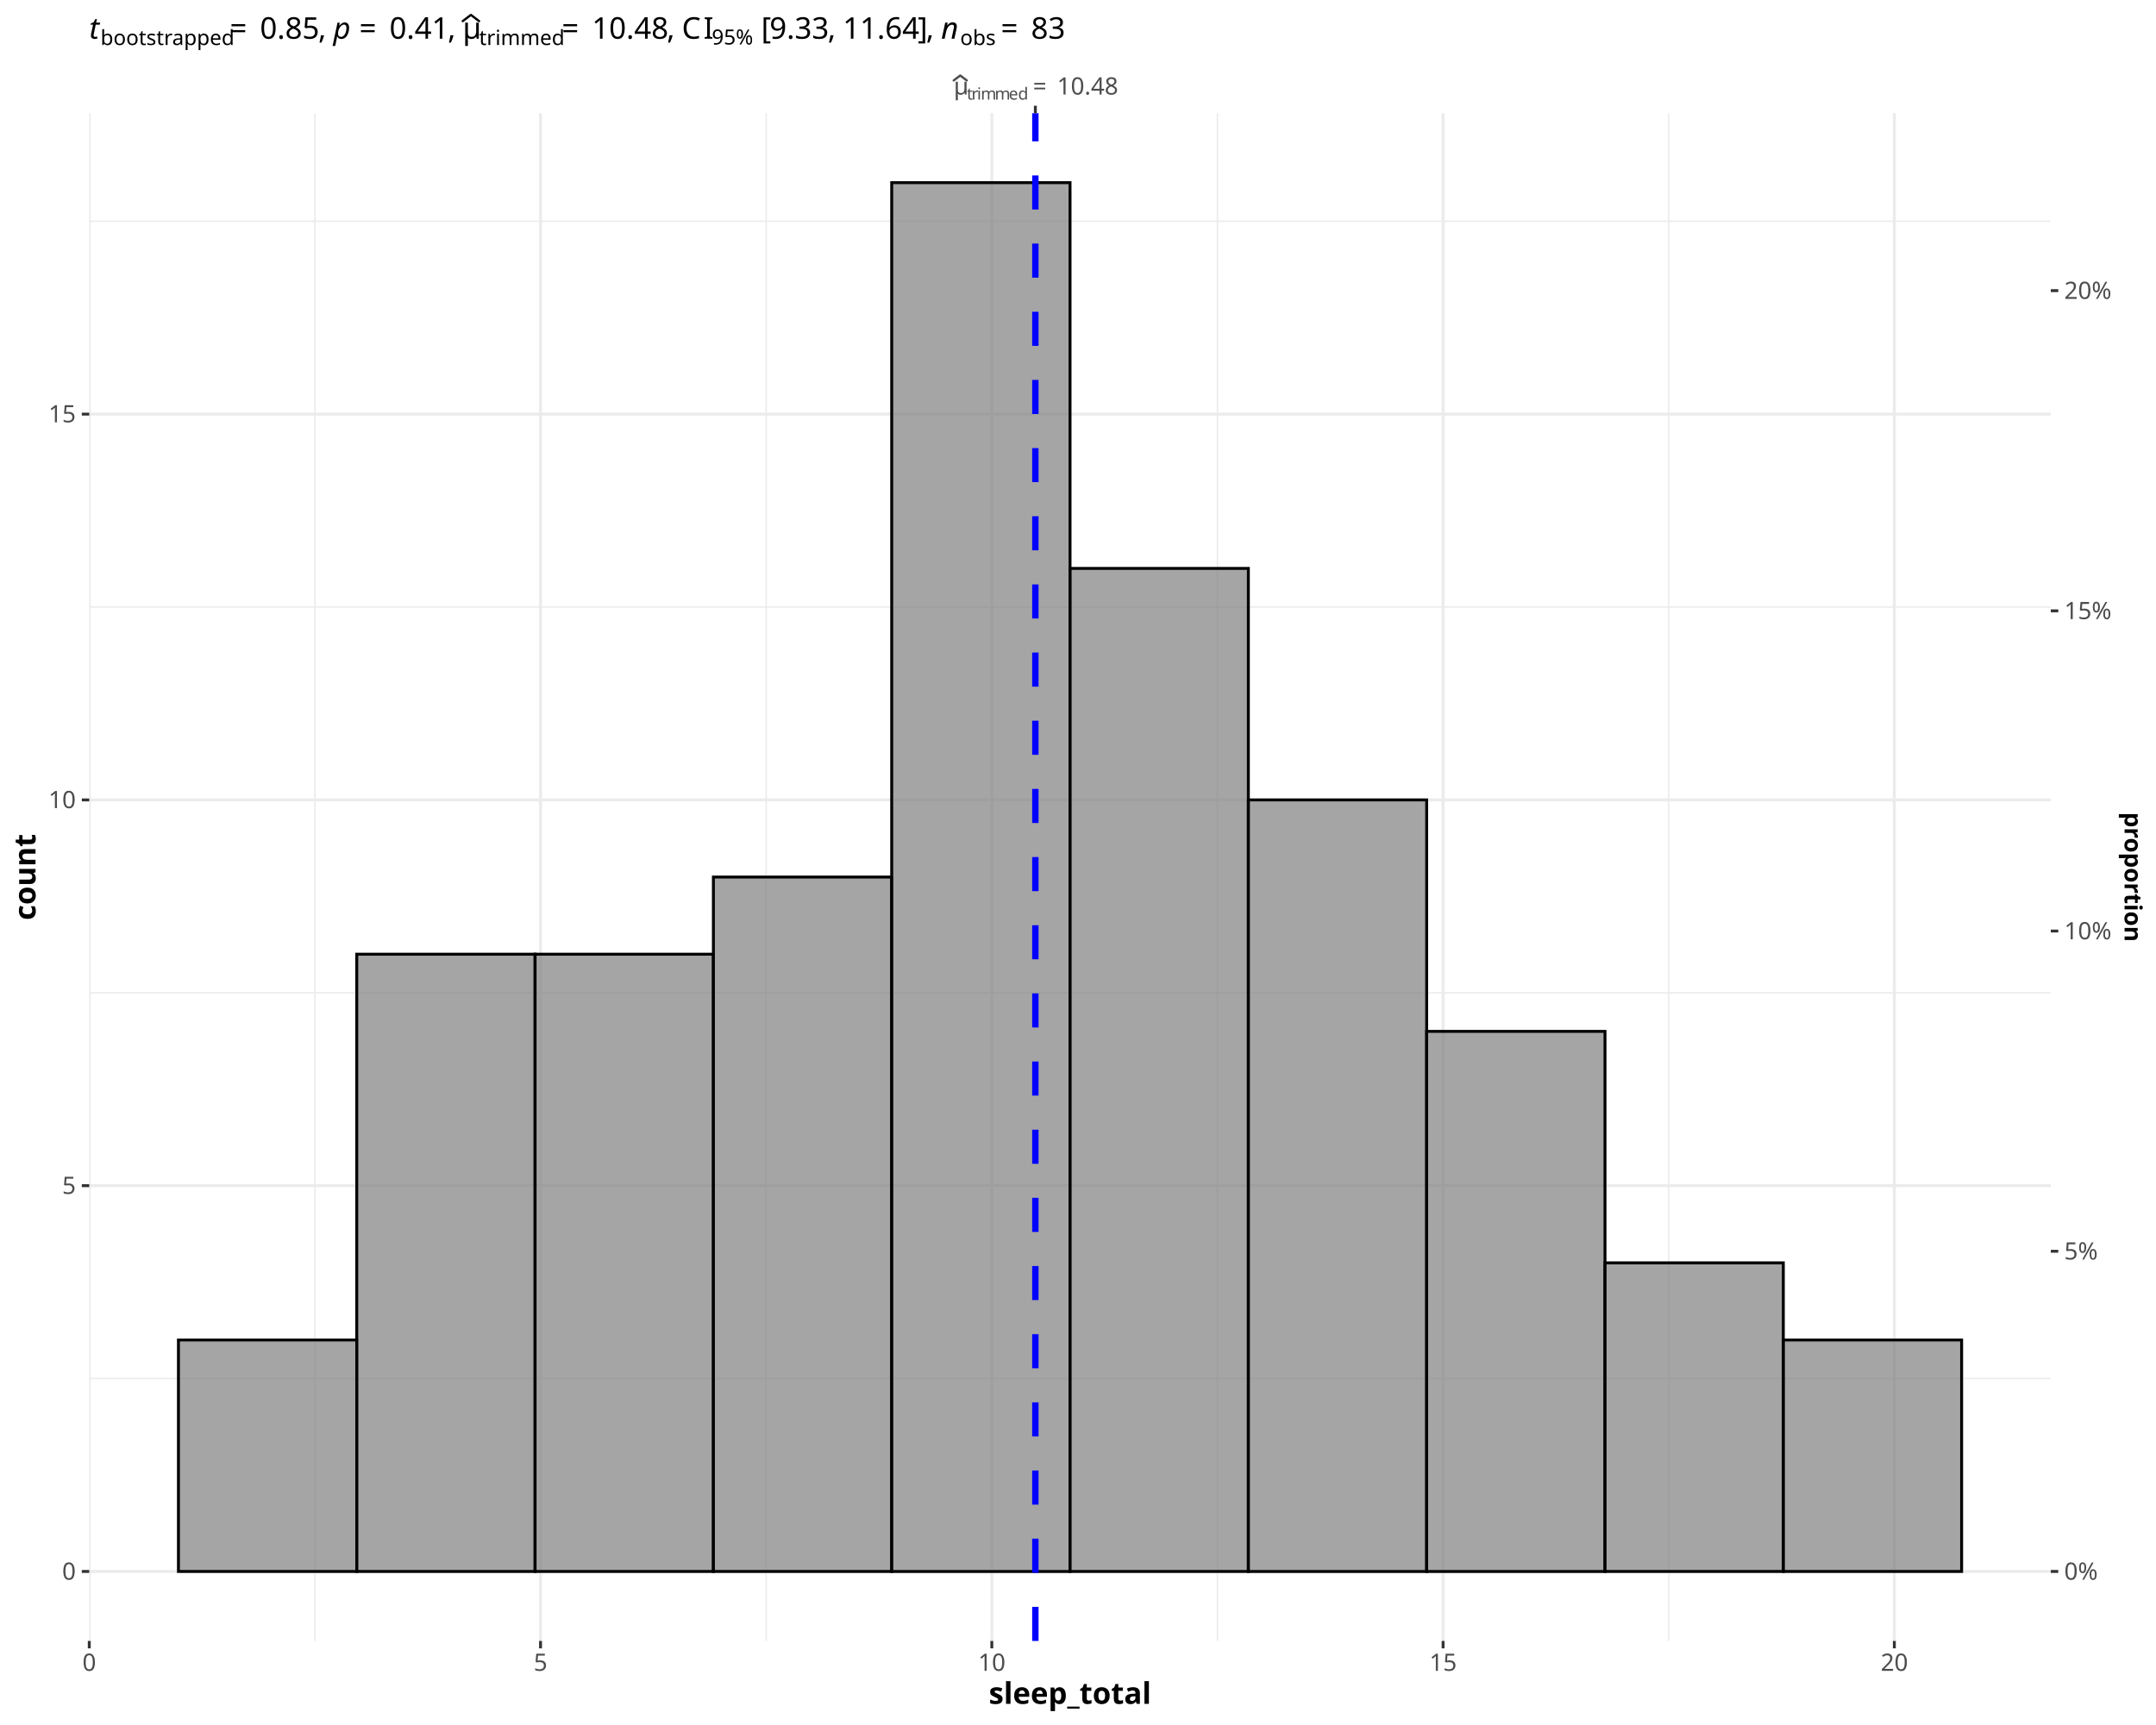
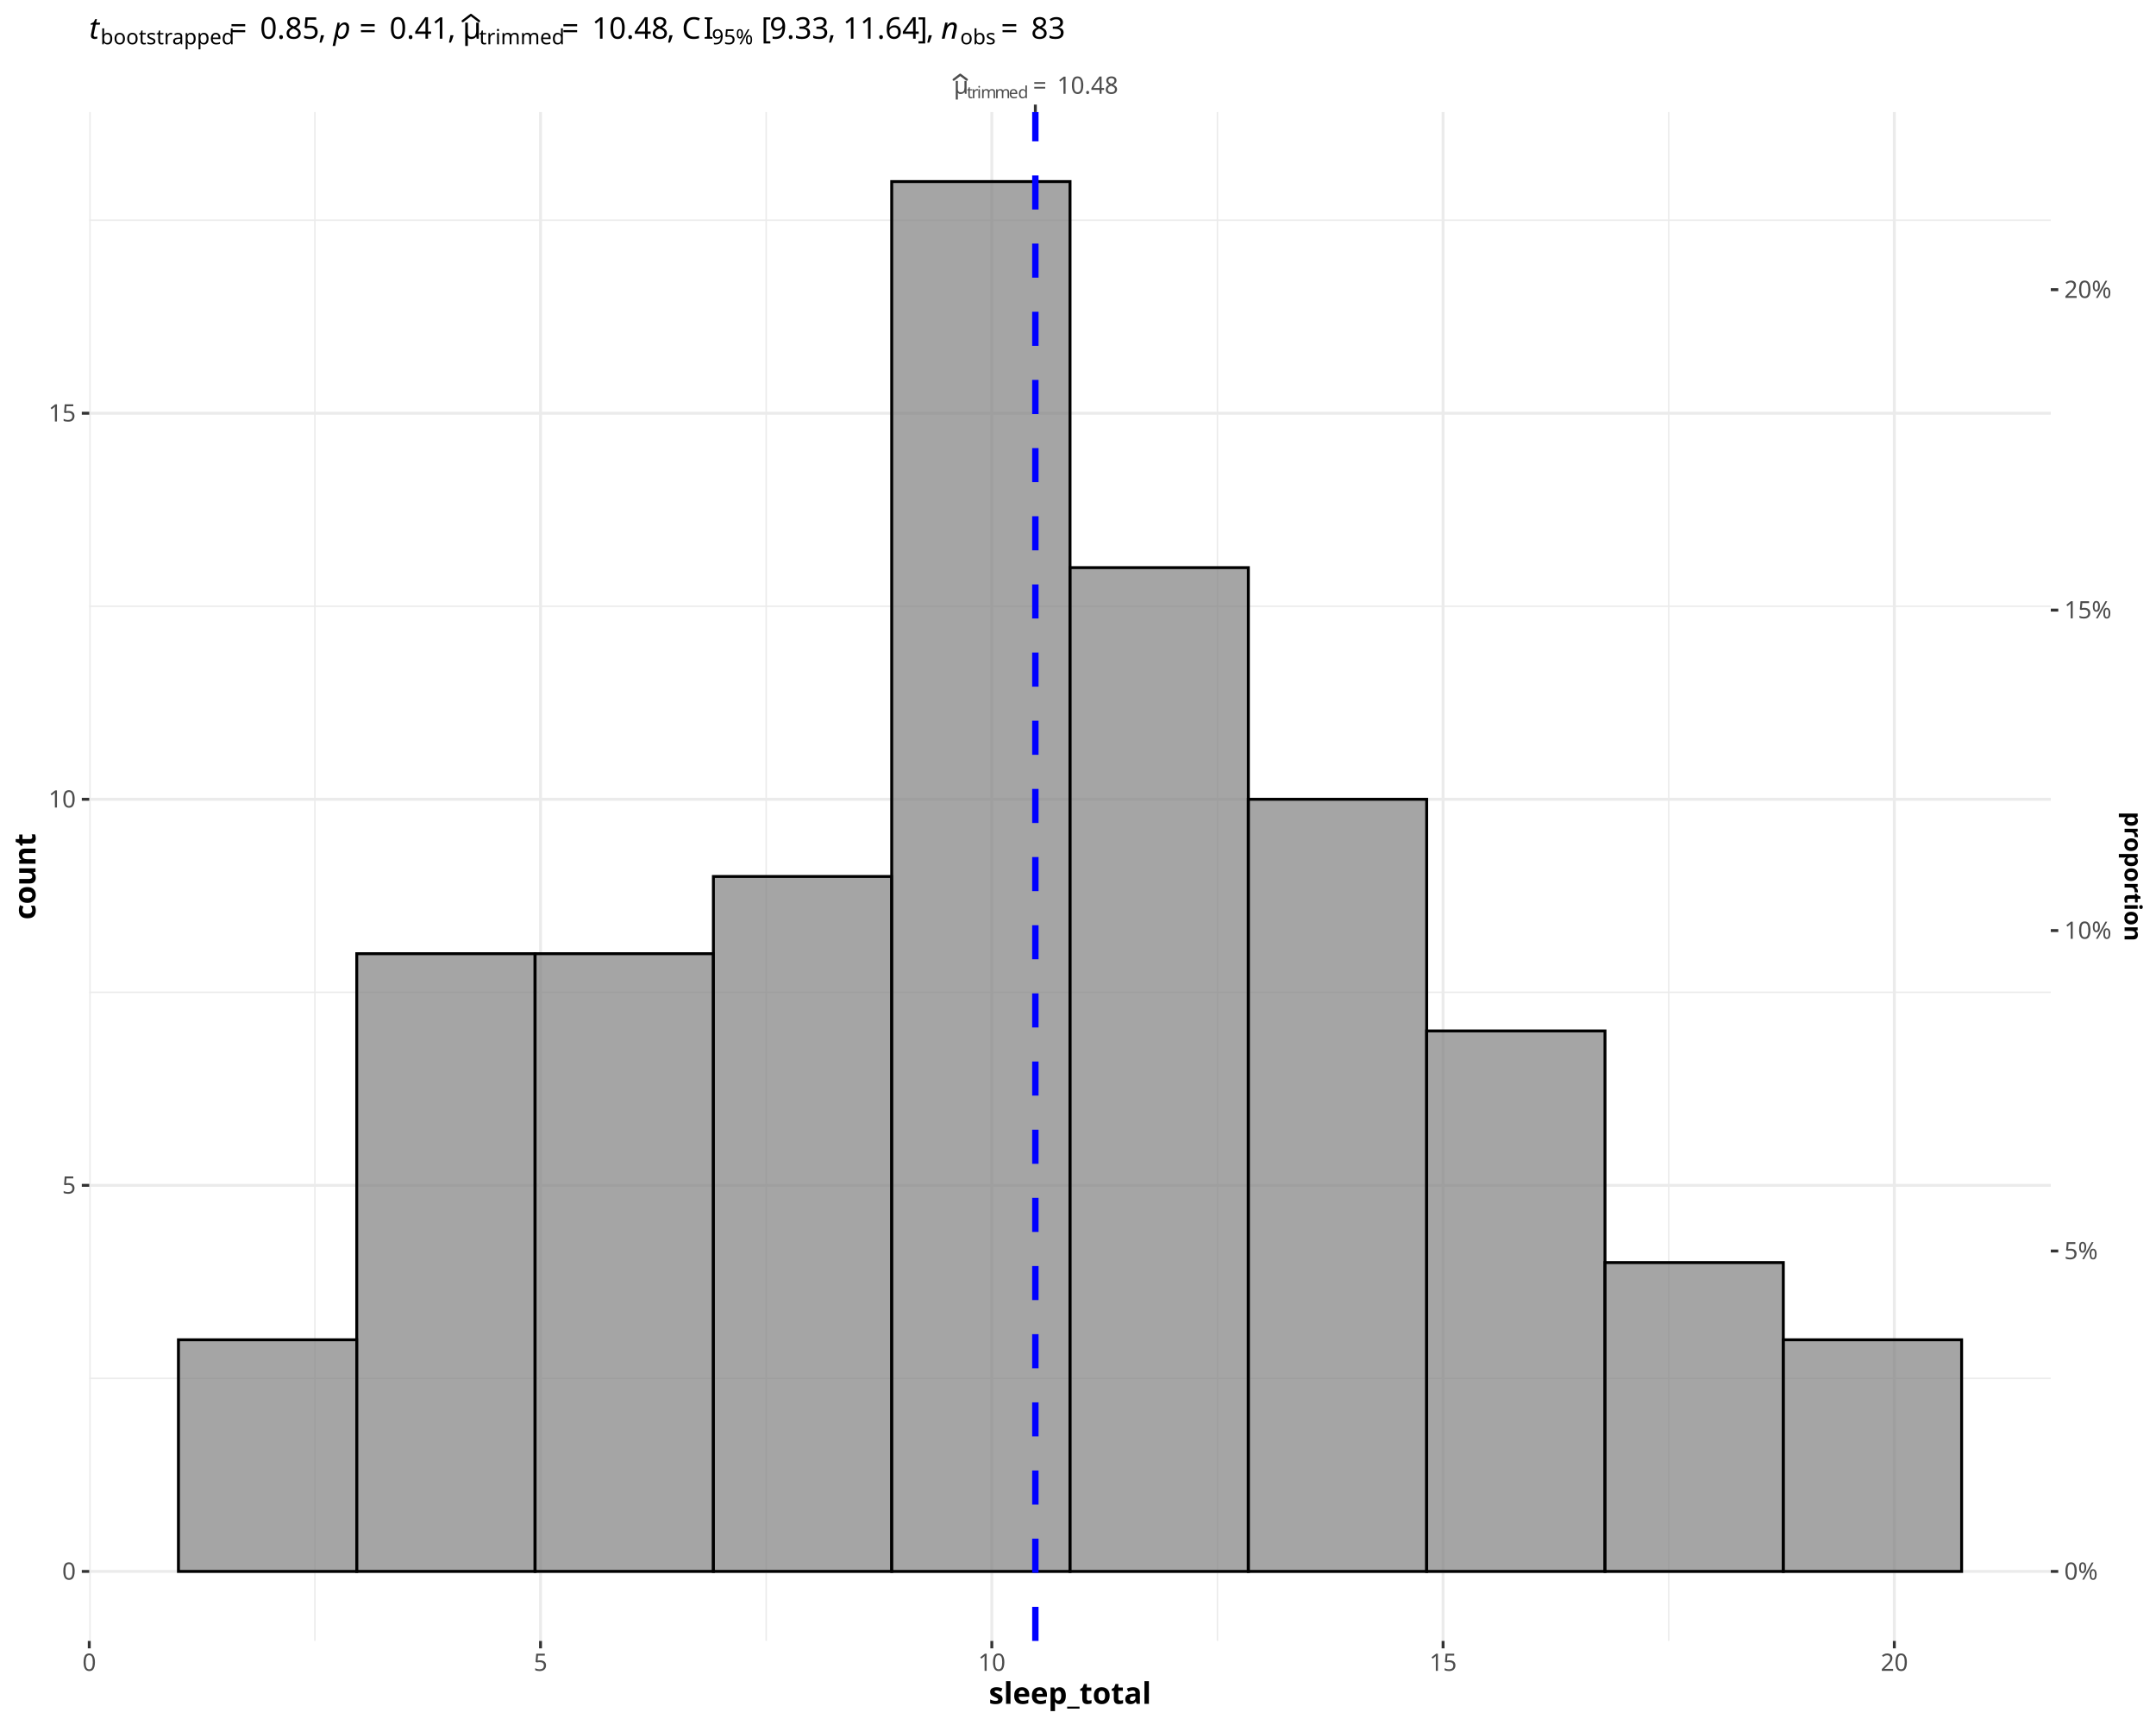
<svg xmlns="http://www.w3.org/2000/svg" class="svglite" data-engine-version="2.0" width="720.00pt" height="576.00pt" viewBox="0 0 720.00 576.00">
  <defs>
    <style type="text/css">
    .svglite line, .svglite polyline, .svglite polygon, .svglite path, .svglite rect, .svglite circle {
      fill: none;
      stroke: #000000;
      stroke-linecap: round;
      stroke-linejoin: round;
      stroke-miterlimit: 10.00;
    }
  </style>
  </defs>
  <rect width="100%" height="100%" style="stroke: none; fill: #FFFFFF;" />
  <defs>
    <clipPath id="cpMC4wMHw3MjAuMDB8MC4wMHw1NzYuMDA=">
      <rect x="0.00" y="0.00" width="720.00" height="576.00" />
    </clipPath>
  </defs>
  <g clip-path="url(#cpMC4wMHw3MjAuMDB8MC4wMHw1NzYuMDA=)">
    <rect x="0.00" y="0.00" width="720.00" height="576.00" style="stroke-width: 0.97; stroke: #FFFFFF; fill: #FFFFFF;" />
  </g>
  <defs>
-     <clipPath id="cpMjkuODF8Njg0Ljg3fDM3LjgwfDU0Ny45Mg==">
-       <rect x="29.81" y="37.80" width="655.05" height="510.12" />
+     <clipPath id="cpMjkuODF8Njg0Ljg3fDM3LjQyfDU0Ny45Mg==">
+       <rect x="29.81" y="37.42" width="655.05" height="510.50" />
    </clipPath>
  </defs>
-   <g clip-path="url(#cpMjkuODF8Njg0Ljg3fDM3LjgwfDU0Ny45Mg==)">
-     <rect x="29.81" y="37.80" width="655.05" height="510.12" style="stroke-width: 0.97; stroke: none; fill: #FFFFFF;" />
-     <polyline points="29.81,460.32 684.87,460.32 " style="stroke-width: 0.48; stroke: #EBEBEB; stroke-linecap: butt;" />
-     <polyline points="29.81,331.51 684.87,331.51 " style="stroke-width: 0.48; stroke: #EBEBEB; stroke-linecap: butt;" />
-     <polyline points="29.81,202.69 684.87,202.69 " style="stroke-width: 0.48; stroke: #EBEBEB; stroke-linecap: butt;" />
-     <polyline points="29.81,73.87 684.87,73.87 " style="stroke-width: 0.48; stroke: #EBEBEB; stroke-linecap: butt;" />
-     <polyline points="105.16,547.92 105.16,37.80 " style="stroke-width: 0.48; stroke: #EBEBEB; stroke-linecap: butt;" />
-     <polyline points="255.87,547.92 255.87,37.80 " style="stroke-width: 0.48; stroke: #EBEBEB; stroke-linecap: butt;" />
-     <polyline points="406.57,547.92 406.57,37.80 " style="stroke-width: 0.48; stroke: #EBEBEB; stroke-linecap: butt;" />
-     <polyline points="557.27,547.92 557.27,37.80 " style="stroke-width: 0.48; stroke: #EBEBEB; stroke-linecap: butt;" />
-     <polyline points="29.81,524.73 684.87,524.73 " style="stroke-width: 0.97; stroke: #EBEBEB; stroke-linecap: butt;" />
-     <polyline points="29.81,395.91 684.87,395.91 " style="stroke-width: 0.97; stroke: #EBEBEB; stroke-linecap: butt;" />
-     <polyline points="29.81,267.10 684.87,267.10 " style="stroke-width: 0.97; stroke: #EBEBEB; stroke-linecap: butt;" />
-     <polyline points="29.81,138.28 684.87,138.28 " style="stroke-width: 0.97; stroke: #EBEBEB; stroke-linecap: butt;" />
-     <polyline points="29.81,547.92 29.81,37.80 " style="stroke-width: 0.97; stroke: #EBEBEB; stroke-linecap: butt;" />
-     <polyline points="180.51,547.92 180.51,37.80 " style="stroke-width: 0.97; stroke: #EBEBEB; stroke-linecap: butt;" />
-     <polyline points="331.22,547.92 331.22,37.80 " style="stroke-width: 0.97; stroke: #EBEBEB; stroke-linecap: butt;" />
-     <polyline points="481.92,547.92 481.92,37.80 " style="stroke-width: 0.97; stroke: #EBEBEB; stroke-linecap: butt;" />
-     <polyline points="632.62,547.92 632.62,37.80 " style="stroke-width: 0.97; stroke: #EBEBEB; stroke-linecap: butt;" />
-     <rect x="59.59" y="447.44" width="59.55" height="77.29" style="stroke-width: 0.97; stroke-linecap: butt; stroke-linejoin: miter; fill: #7F7F7F; fill-opacity: 0.70;" />
-     <rect x="119.14" y="318.62" width="59.55" height="206.11" style="stroke-width: 0.97; stroke-linecap: butt; stroke-linejoin: miter; fill: #7F7F7F; fill-opacity: 0.70;" />
-     <rect x="178.69" y="318.62" width="59.55" height="206.11" style="stroke-width: 0.97; stroke-linecap: butt; stroke-linejoin: miter; fill: #7F7F7F; fill-opacity: 0.70;" />
-     <rect x="238.24" y="292.86" width="59.55" height="231.87" style="stroke-width: 0.97; stroke-linecap: butt; stroke-linejoin: miter; fill: #7F7F7F; fill-opacity: 0.70;" />
-     <rect x="297.79" y="60.99" width="59.55" height="463.75" style="stroke-width: 0.97; stroke-linecap: butt; stroke-linejoin: miter; fill: #7F7F7F; fill-opacity: 0.70;" />
-     <rect x="357.34" y="189.80" width="59.55" height="334.93" style="stroke-width: 0.97; stroke-linecap: butt; stroke-linejoin: miter; fill: #7F7F7F; fill-opacity: 0.70;" />
-     <rect x="416.89" y="267.10" width="59.55" height="257.64" style="stroke-width: 0.97; stroke-linecap: butt; stroke-linejoin: miter; fill: #7F7F7F; fill-opacity: 0.70;" />
-     <rect x="476.44" y="344.39" width="59.55" height="180.35" style="stroke-width: 0.97; stroke-linecap: butt; stroke-linejoin: miter; fill: #7F7F7F; fill-opacity: 0.70;" />
-     <rect x="535.99" y="421.68" width="59.55" height="103.05" style="stroke-width: 0.97; stroke-linecap: butt; stroke-linejoin: miter; fill: #7F7F7F; fill-opacity: 0.70;" />
-     <rect x="595.54" y="447.44" width="59.55" height="77.29" style="stroke-width: 0.97; stroke-linecap: butt; stroke-linejoin: miter; fill: #7F7F7F; fill-opacity: 0.70;" />
-     <line x1="345.76" y1="547.92" x2="345.76" y2="37.80" style="stroke-width: 2.13; stroke: #0000FF; stroke-dasharray: 11.38,11.38; stroke-linecap: butt;" />
+   <g clip-path="url(#cpMjkuODF8Njg0Ljg3fDM3LjQyfDU0Ny45Mg==)">
+     <rect x="29.81" y="37.42" width="655.05" height="510.50" style="stroke-width: 0.97; stroke: none; fill: #FFFFFF;" />
+     <polyline points="29.81,460.26 684.87,460.26 " style="stroke-width: 0.48; stroke: #EBEBEB; stroke-linecap: butt;" />
+     <polyline points="29.81,331.35 684.87,331.35 " style="stroke-width: 0.48; stroke: #EBEBEB; stroke-linecap: butt;" />
+     <polyline points="29.81,202.43 684.87,202.43 " style="stroke-width: 0.48; stroke: #EBEBEB; stroke-linecap: butt;" />
+     <polyline points="29.81,73.52 684.87,73.52 " style="stroke-width: 0.48; stroke: #EBEBEB; stroke-linecap: butt;" />
+     <polyline points="105.16,547.92 105.16,37.42 " style="stroke-width: 0.48; stroke: #EBEBEB; stroke-linecap: butt;" />
+     <polyline points="255.87,547.92 255.87,37.42 " style="stroke-width: 0.48; stroke: #EBEBEB; stroke-linecap: butt;" />
+     <polyline points="406.57,547.92 406.57,37.42 " style="stroke-width: 0.48; stroke: #EBEBEB; stroke-linecap: butt;" />
+     <polyline points="557.27,547.92 557.27,37.42 " style="stroke-width: 0.48; stroke: #EBEBEB; stroke-linecap: butt;" />
+     <polyline points="29.81,524.72 684.87,524.72 " style="stroke-width: 0.97; stroke: #EBEBEB; stroke-linecap: butt;" />
+     <polyline points="29.81,395.80 684.87,395.80 " style="stroke-width: 0.97; stroke: #EBEBEB; stroke-linecap: butt;" />
+     <polyline points="29.81,266.89 684.87,266.89 " style="stroke-width: 0.97; stroke: #EBEBEB; stroke-linecap: butt;" />
+     <polyline points="29.81,137.98 684.87,137.98 " style="stroke-width: 0.97; stroke: #EBEBEB; stroke-linecap: butt;" />
+     <polyline points="29.81,547.92 29.81,37.42 " style="stroke-width: 0.97; stroke: #EBEBEB; stroke-linecap: butt;" />
+     <polyline points="180.51,547.92 180.51,37.42 " style="stroke-width: 0.97; stroke: #EBEBEB; stroke-linecap: butt;" />
+     <polyline points="331.22,547.92 331.22,37.42 " style="stroke-width: 0.97; stroke: #EBEBEB; stroke-linecap: butt;" />
+     <polyline points="481.92,547.92 481.92,37.42 " style="stroke-width: 0.97; stroke: #EBEBEB; stroke-linecap: butt;" />
+     <polyline points="632.62,547.92 632.62,37.42 " style="stroke-width: 0.97; stroke: #EBEBEB; stroke-linecap: butt;" />
+     <rect x="59.59" y="447.37" width="59.55" height="77.35" style="stroke-width: 0.97; stroke-linecap: butt; stroke-linejoin: miter; fill: #7F7F7F; fill-opacity: 0.70;" />
+     <rect x="119.14" y="318.45" width="59.55" height="206.26" style="stroke-width: 0.97; stroke-linecap: butt; stroke-linejoin: miter; fill: #7F7F7F; fill-opacity: 0.70;" />
+     <rect x="178.69" y="318.45" width="59.55" height="206.26" style="stroke-width: 0.97; stroke-linecap: butt; stroke-linejoin: miter; fill: #7F7F7F; fill-opacity: 0.70;" />
+     <rect x="238.24" y="292.67" width="59.55" height="232.04" style="stroke-width: 0.97; stroke-linecap: butt; stroke-linejoin: miter; fill: #7F7F7F; fill-opacity: 0.70;" />
+     <rect x="297.79" y="60.63" width="59.55" height="464.09" style="stroke-width: 0.97; stroke-linecap: butt; stroke-linejoin: miter; fill: #7F7F7F; fill-opacity: 0.70;" />
+     <rect x="357.34" y="189.54" width="59.55" height="335.18" style="stroke-width: 0.97; stroke-linecap: butt; stroke-linejoin: miter; fill: #7F7F7F; fill-opacity: 0.70;" />
+     <rect x="416.89" y="266.89" width="59.55" height="257.83" style="stroke-width: 0.97; stroke-linecap: butt; stroke-linejoin: miter; fill: #7F7F7F; fill-opacity: 0.70;" />
+     <rect x="476.44" y="344.24" width="59.55" height="180.48" style="stroke-width: 0.97; stroke-linecap: butt; stroke-linejoin: miter; fill: #7F7F7F; fill-opacity: 0.70;" />
+     <rect x="535.99" y="421.59" width="59.55" height="103.13" style="stroke-width: 0.97; stroke-linecap: butt; stroke-linejoin: miter; fill: #7F7F7F; fill-opacity: 0.70;" />
+     <rect x="595.54" y="447.37" width="59.55" height="77.35" style="stroke-width: 0.97; stroke-linecap: butt; stroke-linejoin: miter; fill: #7F7F7F; fill-opacity: 0.70;" />
+     <line x1="345.76" y1="547.92" x2="345.76" y2="37.42" style="stroke-width: 2.13; stroke: #0000FF; stroke-dasharray: 11.38,11.38; stroke-linecap: butt;" />
  </g>
  <g clip-path="url(#cpMC4wMHw3MjAuMDB8MC4wMHw1NzYuMDA=)">
-     <polyline points="345.76,35.31 345.76,37.80 " style="stroke-width: 0.97; stroke: #333333; stroke-linecap: butt;" />
-     <text x="318.49" y="31.57" style="font-size: 8.00px; fill: #4D4D4D; font-family: sans;" textLength="4.37px" lengthAdjust="spacingAndGlyphs">μ</text>
-     <polyline points="318.49,26.86 320.67,25.21 322.86,26.86 " style="stroke-width: 0.75; stroke: #4D4D4D;" />
-     <text x="322.86" y="33.26" style="font-size: 5.60px; fill: #4D4D4D; font-family: sans;" textLength="1.56px" lengthAdjust="spacingAndGlyphs">t</text>
-     <text x="324.42" y="33.26" style="font-size: 5.60px; fill: #4D4D4D; font-family: sans;" textLength="1.86px" lengthAdjust="spacingAndGlyphs">r</text>
-     <text x="326.28" y="33.26" style="font-size: 5.60px; fill: #4D4D4D; font-family: sans;" textLength="1.24px" lengthAdjust="spacingAndGlyphs">i</text>
-     <text x="327.52" y="33.26" style="font-size: 5.60px; fill: #4D4D4D; font-family: sans;" textLength="4.67px" lengthAdjust="spacingAndGlyphs">m</text>
-     <text x="332.19" y="33.26" style="font-size: 5.60px; fill: #4D4D4D; font-family: sans;" textLength="4.67px" lengthAdjust="spacingAndGlyphs">m</text>
-     <text x="336.86" y="33.26" style="font-size: 5.60px; fill: #4D4D4D; font-family: sans;" textLength="3.11px" lengthAdjust="spacingAndGlyphs">e</text>
-     <text x="339.97" y="33.26" style="font-size: 5.60px; fill: #4D4D4D; font-family: sans;" textLength="3.11px" lengthAdjust="spacingAndGlyphs">d</text>
-     <text x="344.94" y="31.57" style="font-size: 8.00px; fill: #4D4D4D; font-family: sans;" textLength="6.21px" lengthAdjust="spacingAndGlyphs">=</text>
-     <text x="353.00" y="31.57" style="font-size: 8.00px; fill: #4D4D4D; font-family: sans;" textLength="20.02px" lengthAdjust="spacingAndGlyphs">10.48</text>
-     <text x="25.33" y="527.49" text-anchor="end" style="font-size: 8.00px; fill: #4D4D4D; font-family: sans;" textLength="4.45px" lengthAdjust="spacingAndGlyphs">0</text>
-     <text x="25.33" y="398.67" text-anchor="end" style="font-size: 8.00px; fill: #4D4D4D; font-family: sans;" textLength="4.45px" lengthAdjust="spacingAndGlyphs">5</text>
-     <text x="25.33" y="269.85" text-anchor="end" style="font-size: 8.00px; fill: #4D4D4D; font-family: sans;" textLength="8.90px" lengthAdjust="spacingAndGlyphs">10</text>
-     <text x="25.33" y="141.03" text-anchor="end" style="font-size: 8.00px; fill: #4D4D4D; font-family: sans;" textLength="8.90px" lengthAdjust="spacingAndGlyphs">15</text>
-     <polyline points="27.32,524.73 29.81,524.73 " style="stroke-width: 0.97; stroke: #333333; stroke-linecap: butt;" />
-     <polyline points="27.32,395.91 29.81,395.91 " style="stroke-width: 0.97; stroke: #333333; stroke-linecap: butt;" />
-     <polyline points="27.32,267.10 29.81,267.10 " style="stroke-width: 0.97; stroke: #333333; stroke-linecap: butt;" />
-     <polyline points="27.32,138.28 29.81,138.28 " style="stroke-width: 0.97; stroke: #333333; stroke-linecap: butt;" />
-     <polyline points="687.36,524.73 684.87,524.73 " style="stroke-width: 0.97; stroke: #333333; stroke-linecap: butt;" />
-     <polyline points="687.36,417.81 684.87,417.81 " style="stroke-width: 0.97; stroke: #333333; stroke-linecap: butt;" />
-     <polyline points="687.36,310.89 684.87,310.89 " style="stroke-width: 0.97; stroke: #333333; stroke-linecap: butt;" />
-     <polyline points="687.36,203.97 684.87,203.97 " style="stroke-width: 0.97; stroke: #333333; stroke-linecap: butt;" />
-     <polyline points="687.36,97.05 684.87,97.05 " style="stroke-width: 0.97; stroke: #333333; stroke-linecap: butt;" />
-     <text x="689.35" y="527.49" style="font-size: 8.00px; fill: #4D4D4D; font-family: sans;" textLength="11.56px" lengthAdjust="spacingAndGlyphs">0%</text>
-     <text x="689.35" y="420.57" style="font-size: 8.00px; fill: #4D4D4D; font-family: sans;" textLength="11.56px" lengthAdjust="spacingAndGlyphs">5%</text>
-     <text x="689.35" y="313.65" style="font-size: 8.00px; fill: #4D4D4D; font-family: sans;" textLength="16.01px" lengthAdjust="spacingAndGlyphs">10%</text>
-     <text x="689.35" y="206.73" style="font-size: 8.00px; fill: #4D4D4D; font-family: sans;" textLength="16.01px" lengthAdjust="spacingAndGlyphs">15%</text>
-     <text x="689.35" y="99.81" style="font-size: 8.00px; fill: #4D4D4D; font-family: sans;" textLength="16.01px" lengthAdjust="spacingAndGlyphs">20%</text>
+     <polyline points="345.76,34.93 345.76,37.42 " style="stroke-width: 0.97; stroke: #333333; stroke-linecap: butt;" />
+     <text x="318.49" y="31.31" style="font-size: 8.00px; fill: #4D4D4D; font-family: sans;" textLength="4.37px" lengthAdjust="spacingAndGlyphs">μ</text>
+     <polyline points="318.49,26.60 320.67,24.95 322.86,26.60 " style="stroke-width: 0.75; stroke: #4D4D4D;" />
+     <text x="322.86" y="32.79" style="font-size: 5.60px; fill: #4D4D4D; font-family: sans;" textLength="1.56px" lengthAdjust="spacingAndGlyphs">t</text>
+     <text x="324.42" y="32.79" style="font-size: 5.60px; fill: #4D4D4D; font-family: sans;" textLength="1.86px" lengthAdjust="spacingAndGlyphs">r</text>
+     <text x="326.28" y="32.79" style="font-size: 5.60px; fill: #4D4D4D; font-family: sans;" textLength="1.24px" lengthAdjust="spacingAndGlyphs">i</text>
+     <text x="327.52" y="32.79" style="font-size: 5.60px; fill: #4D4D4D; font-family: sans;" textLength="4.67px" lengthAdjust="spacingAndGlyphs">m</text>
+     <text x="332.19" y="32.79" style="font-size: 5.60px; fill: #4D4D4D; font-family: sans;" textLength="4.67px" lengthAdjust="spacingAndGlyphs">m</text>
+     <text x="336.86" y="32.79" style="font-size: 5.60px; fill: #4D4D4D; font-family: sans;" textLength="3.11px" lengthAdjust="spacingAndGlyphs">e</text>
+     <text x="339.97" y="32.79" style="font-size: 5.60px; fill: #4D4D4D; font-family: sans;" textLength="3.11px" lengthAdjust="spacingAndGlyphs">d</text>
+     <text x="344.94" y="31.31" style="font-size: 8.00px; fill: #4D4D4D; font-family: sans;" textLength="6.21px" lengthAdjust="spacingAndGlyphs">=</text>
+     <text x="353.00" y="31.31" style="font-size: 8.00px; fill: #4D4D4D; font-family: sans;" textLength="20.02px" lengthAdjust="spacingAndGlyphs">10.48</text>
+     <text x="25.33" y="527.47" text-anchor="end" style="font-size: 8.00px; fill: #4D4D4D; font-family: sans;" textLength="4.45px" lengthAdjust="spacingAndGlyphs">0</text>
+     <text x="25.33" y="398.56" text-anchor="end" style="font-size: 8.00px; fill: #4D4D4D; font-family: sans;" textLength="4.45px" lengthAdjust="spacingAndGlyphs">5</text>
+     <text x="25.33" y="269.64" text-anchor="end" style="font-size: 8.00px; fill: #4D4D4D; font-family: sans;" textLength="8.90px" lengthAdjust="spacingAndGlyphs">10</text>
+     <text x="25.33" y="140.73" text-anchor="end" style="font-size: 8.00px; fill: #4D4D4D; font-family: sans;" textLength="8.90px" lengthAdjust="spacingAndGlyphs">15</text>
+     <polyline points="27.32,524.72 29.81,524.72 " style="stroke-width: 0.97; stroke: #333333; stroke-linecap: butt;" />
+     <polyline points="27.32,395.80 29.81,395.80 " style="stroke-width: 0.97; stroke: #333333; stroke-linecap: butt;" />
+     <polyline points="27.32,266.89 29.81,266.89 " style="stroke-width: 0.97; stroke: #333333; stroke-linecap: butt;" />
+     <polyline points="27.32,137.98 29.81,137.98 " style="stroke-width: 0.97; stroke: #333333; stroke-linecap: butt;" />
+     <polyline points="687.36,524.72 684.87,524.72 " style="stroke-width: 0.97; stroke: #333333; stroke-linecap: butt;" />
+     <polyline points="687.36,417.72 684.87,417.72 " style="stroke-width: 0.97; stroke: #333333; stroke-linecap: butt;" />
+     <polyline points="687.36,310.72 684.87,310.72 " style="stroke-width: 0.97; stroke: #333333; stroke-linecap: butt;" />
+     <polyline points="687.36,203.72 684.87,203.72 " style="stroke-width: 0.97; stroke: #333333; stroke-linecap: butt;" />
+     <polyline points="687.36,96.72 684.87,96.72 " style="stroke-width: 0.97; stroke: #333333; stroke-linecap: butt;" />
+     <text x="689.35" y="527.47" style="font-size: 8.00px; fill: #4D4D4D; font-family: sans;" textLength="11.56px" lengthAdjust="spacingAndGlyphs">0%</text>
+     <text x="689.35" y="420.47" style="font-size: 8.00px; fill: #4D4D4D; font-family: sans;" textLength="11.56px" lengthAdjust="spacingAndGlyphs">5%</text>
+     <text x="689.35" y="313.47" style="font-size: 8.00px; fill: #4D4D4D; font-family: sans;" textLength="16.01px" lengthAdjust="spacingAndGlyphs">10%</text>
+     <text x="689.35" y="206.47" style="font-size: 8.00px; fill: #4D4D4D; font-family: sans;" textLength="16.01px" lengthAdjust="spacingAndGlyphs">15%</text>
+     <text x="689.35" y="99.48" style="font-size: 8.00px; fill: #4D4D4D; font-family: sans;" textLength="16.01px" lengthAdjust="spacingAndGlyphs">20%</text>
    <polyline points="29.81,550.41 29.81,547.92 " style="stroke-width: 0.97; stroke: #333333; stroke-linecap: butt;" />
    <polyline points="180.51,550.41 180.51,547.92 " style="stroke-width: 0.97; stroke: #333333; stroke-linecap: butt;" />
    <polyline points="331.22,550.41 331.22,547.92 " style="stroke-width: 0.97; stroke: #333333; stroke-linecap: butt;" />
    <polyline points="481.92,550.41 481.92,547.92 " style="stroke-width: 0.97; stroke: #333333; stroke-linecap: butt;" />
    <polyline points="632.62,550.41 632.62,547.92 " style="stroke-width: 0.97; stroke: #333333; stroke-linecap: butt;" />
    <text x="29.81" y="557.91" text-anchor="middle" style="font-size: 8.00px; fill: #4D4D4D; font-family: sans;" textLength="4.45px" lengthAdjust="spacingAndGlyphs">0</text>
    <text x="180.51" y="557.91" text-anchor="middle" style="font-size: 8.00px; fill: #4D4D4D; font-family: sans;" textLength="4.45px" lengthAdjust="spacingAndGlyphs">5</text>
    <text x="331.22" y="557.91" text-anchor="middle" style="font-size: 8.00px; fill: #4D4D4D; font-family: sans;" textLength="8.90px" lengthAdjust="spacingAndGlyphs">10</text>
    <text x="481.92" y="557.91" text-anchor="middle" style="font-size: 8.00px; fill: #4D4D4D; font-family: sans;" textLength="8.90px" lengthAdjust="spacingAndGlyphs">15</text>
    <text x="632.62" y="557.91" text-anchor="middle" style="font-size: 8.00px; fill: #4D4D4D; font-family: sans;" textLength="8.90px" lengthAdjust="spacingAndGlyphs">20</text>
    <text x="357.34" y="568.94" text-anchor="middle" style="font-size: 10.00px; font-weight: bold; font-family: sans;" textLength="48.37px" lengthAdjust="spacingAndGlyphs">sleep_total</text>
-     <text transform="translate(11.86,292.86) rotate(-90)" text-anchor="middle" style="font-size: 10.00px; font-weight: bold; font-family: sans;" textLength="24.47px" lengthAdjust="spacingAndGlyphs">count</text>
-     <text transform="translate(709.51,292.86) rotate(90)" text-anchor="middle" style="font-size: 8.00px; font-weight: bold; font-family: sans;" textLength="36.02px" lengthAdjust="spacingAndGlyphs">proportion</text>
+     <text transform="translate(11.86,292.67) rotate(-90)" text-anchor="middle" style="font-size: 10.00px; font-weight: bold; font-family: sans;" textLength="24.47px" lengthAdjust="spacingAndGlyphs">count</text>
+     <text transform="translate(709.51,292.67) rotate(90)" text-anchor="middle" style="font-size: 8.00px; font-weight: bold; font-family: sans;" textLength="36.02px" lengthAdjust="spacingAndGlyphs">proportion</text>
    <text x="29.81" y="12.93" style="font-size: 10.00px; font-style: italic; font-family: sans;" textLength="2.78px" lengthAdjust="spacingAndGlyphs">t</text>
-     <text x="33.56" y="15.04" style="font-size: 7.00px; font-family: sans;" textLength="40.87px" lengthAdjust="spacingAndGlyphs">bootstrapped</text>
+     <text x="33.56" y="14.78" style="font-size: 7.00px; font-family: sans;" textLength="40.87px" lengthAdjust="spacingAndGlyphs">bootstrapped</text>
    <text x="76.75" y="12.93" style="font-size: 10.00px; font-family: sans;" textLength="7.76px" lengthAdjust="spacingAndGlyphs">=</text>
    <text x="86.82" y="12.93" style="font-size: 10.00px; font-family: sans;" textLength="19.46px" lengthAdjust="spacingAndGlyphs">0.85</text>
    <text x="106.29" y="12.93" style="font-size: 10.00px; font-family: sans;" textLength="2.50px" lengthAdjust="spacingAndGlyphs">,</text>
    <text x="108.79" y="12.93" style="font-size: 10.00px; font-family: sans;" textLength="2.50px" lengthAdjust="spacingAndGlyphs"> </text>
    <text x="111.29" y="12.93" style="font-size: 10.00px; font-style: italic; font-family: sans;" textLength="5.56px" lengthAdjust="spacingAndGlyphs">p</text>
    <text x="119.98" y="12.93" style="font-size: 10.00px; font-family: sans;" textLength="7.76px" lengthAdjust="spacingAndGlyphs">=</text>
    <text x="130.06" y="12.93" style="font-size: 10.00px; font-family: sans;" textLength="19.46px" lengthAdjust="spacingAndGlyphs">0.41</text>
    <text x="149.52" y="12.93" style="font-size: 10.00px; font-family: sans;" textLength="2.50px" lengthAdjust="spacingAndGlyphs">,</text>
    <text x="152.02" y="12.93" style="font-size: 10.00px; font-family: sans;" textLength="2.50px" lengthAdjust="spacingAndGlyphs"> </text>
    <text x="154.52" y="12.93" style="font-size: 10.00px; font-family: sans;" textLength="5.47px" lengthAdjust="spacingAndGlyphs">μ</text>
    <polyline points="154.52,7.05 157.26,4.98 159.99,7.05 " style="stroke-width: 0.75;" />
-     <text x="159.99" y="15.04" style="font-size: 7.00px; font-family: sans;" textLength="25.28px" lengthAdjust="spacingAndGlyphs">trimmed</text>
+     <text x="159.99" y="14.78" style="font-size: 7.00px; font-family: sans;" textLength="25.28px" lengthAdjust="spacingAndGlyphs">trimmed</text>
    <text x="187.59" y="12.93" style="font-size: 10.00px; font-family: sans;" textLength="7.76px" lengthAdjust="spacingAndGlyphs">=</text>
    <text x="197.67" y="12.93" style="font-size: 10.00px; font-family: sans;" textLength="25.03px" lengthAdjust="spacingAndGlyphs">10.48</text>
    <text x="222.69" y="12.93" style="font-size: 10.00px; font-family: sans;" textLength="2.50px" lengthAdjust="spacingAndGlyphs">,</text>
    <text x="225.20" y="12.93" style="font-size: 10.00px; font-family: sans;" textLength="2.50px" lengthAdjust="spacingAndGlyphs"> </text>
    <text x="227.70" y="12.93" style="font-size: 10.00px; font-family: sans;" textLength="7.22px" lengthAdjust="spacingAndGlyphs">C</text>
    <text x="234.92" y="12.93" style="font-size: 10.00px; font-family: sans;" textLength="2.78px" lengthAdjust="spacingAndGlyphs">I</text>
-     <text x="237.70" y="14.86" style="font-size: 7.00px; font-family: sans;" textLength="14.01px" lengthAdjust="spacingAndGlyphs">95%</text>
+     <text x="237.70" y="14.78" style="font-size: 7.00px; font-family: sans;" textLength="14.01px" lengthAdjust="spacingAndGlyphs">95%</text>
    <text x="251.71" y="12.93" style="font-size: 10.00px; font-family: sans;" textLength="2.50px" lengthAdjust="spacingAndGlyphs"> </text>
    <text x="254.21" y="12.93" style="font-size: 10.00px; font-family: sans;" textLength="2.78px" lengthAdjust="spacingAndGlyphs">[</text>
    <text x="256.99" y="12.93" style="font-size: 10.00px; font-family: sans;" textLength="19.46px" lengthAdjust="spacingAndGlyphs">9.33</text>
    <text x="276.45" y="12.93" style="font-size: 10.00px; font-family: sans;" textLength="2.50px" lengthAdjust="spacingAndGlyphs">,</text>
    <text x="278.96" y="12.93" style="font-size: 10.00px; font-family: sans;" textLength="2.50px" lengthAdjust="spacingAndGlyphs"> </text>
    <text x="281.46" y="12.93" style="font-size: 10.00px; font-family: sans;" textLength="25.03px" lengthAdjust="spacingAndGlyphs">11.64</text>
    <text x="306.48" y="12.93" style="font-size: 10.00px; font-family: sans;" textLength="2.78px" lengthAdjust="spacingAndGlyphs">]</text>
    <text x="309.26" y="12.93" style="font-size: 10.00px; font-family: sans;" textLength="2.50px" lengthAdjust="spacingAndGlyphs">,</text>
    <text x="311.76" y="12.93" style="font-size: 10.00px; font-family: sans;" textLength="2.50px" lengthAdjust="spacingAndGlyphs"> </text>
    <text x="314.27" y="12.93" style="font-size: 10.00px; font-style: italic; font-family: sans;" textLength="5.56px" lengthAdjust="spacingAndGlyphs">n</text>
-     <text x="320.64" y="15.04" style="font-size: 7.00px; font-family: sans;" textLength="11.29px" lengthAdjust="spacingAndGlyphs">obs</text>
+     <text x="320.64" y="14.78" style="font-size: 7.00px; font-family: sans;" textLength="11.29px" lengthAdjust="spacingAndGlyphs">obs</text>
    <text x="334.24" y="12.93" style="font-size: 10.00px; font-family: sans;" textLength="7.76px" lengthAdjust="spacingAndGlyphs">=</text>
    <text x="344.32" y="12.93" style="font-size: 10.00px; font-family: sans;" textLength="11.12px" lengthAdjust="spacingAndGlyphs">83</text>
  </g>
</svg>
